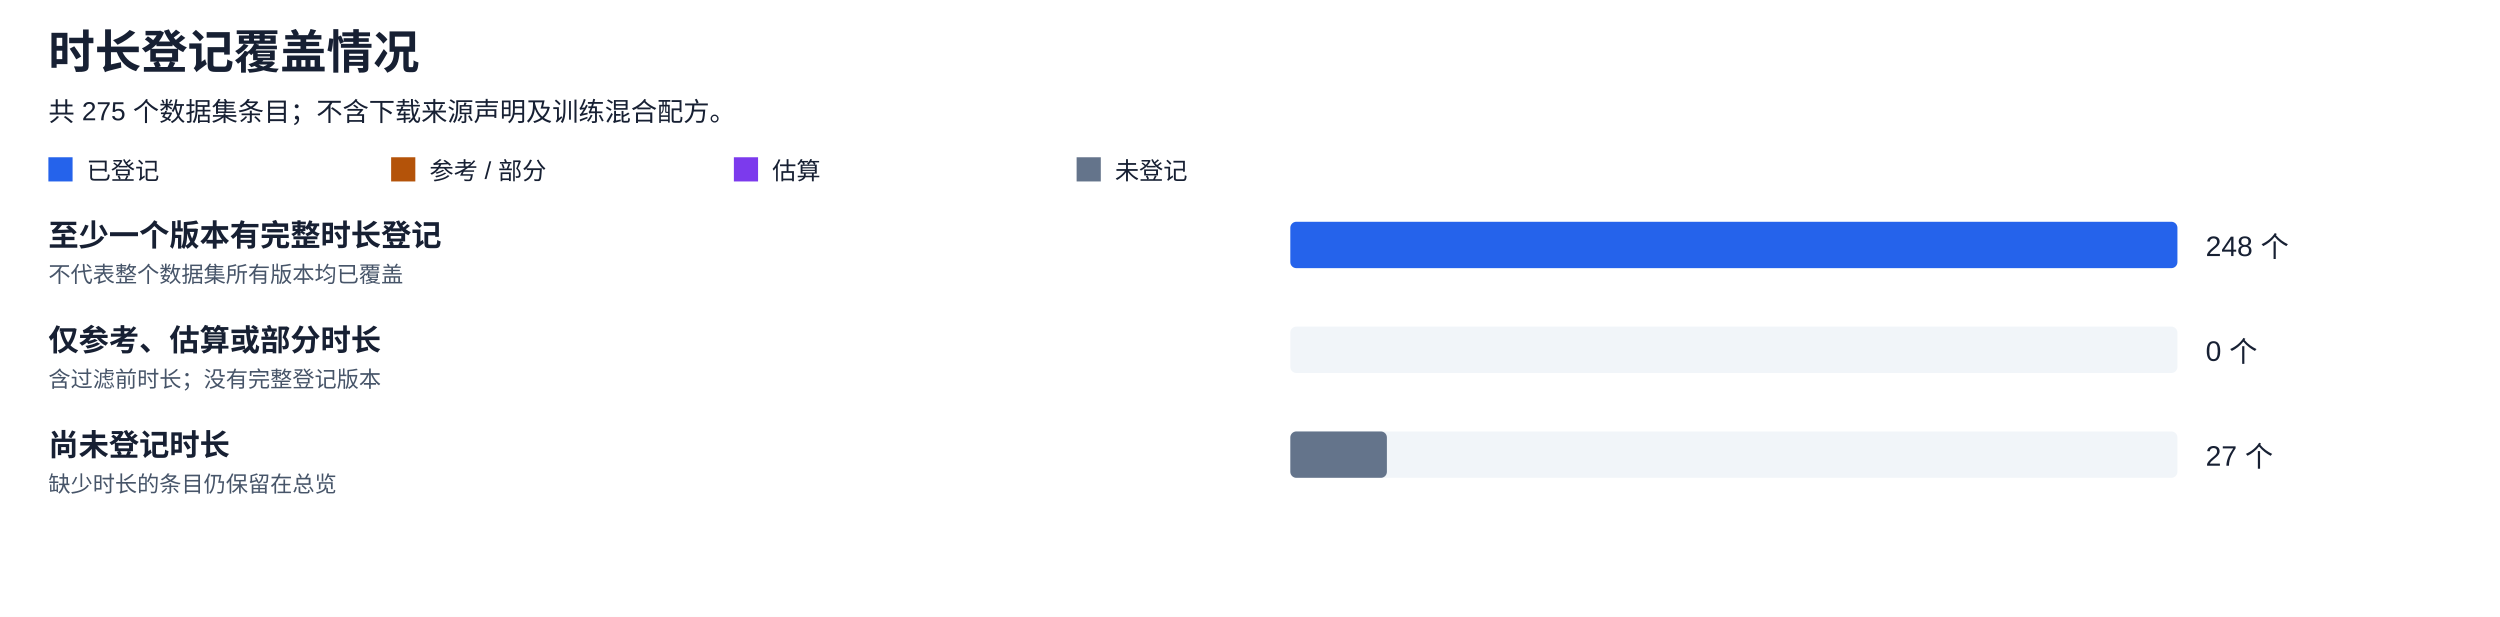
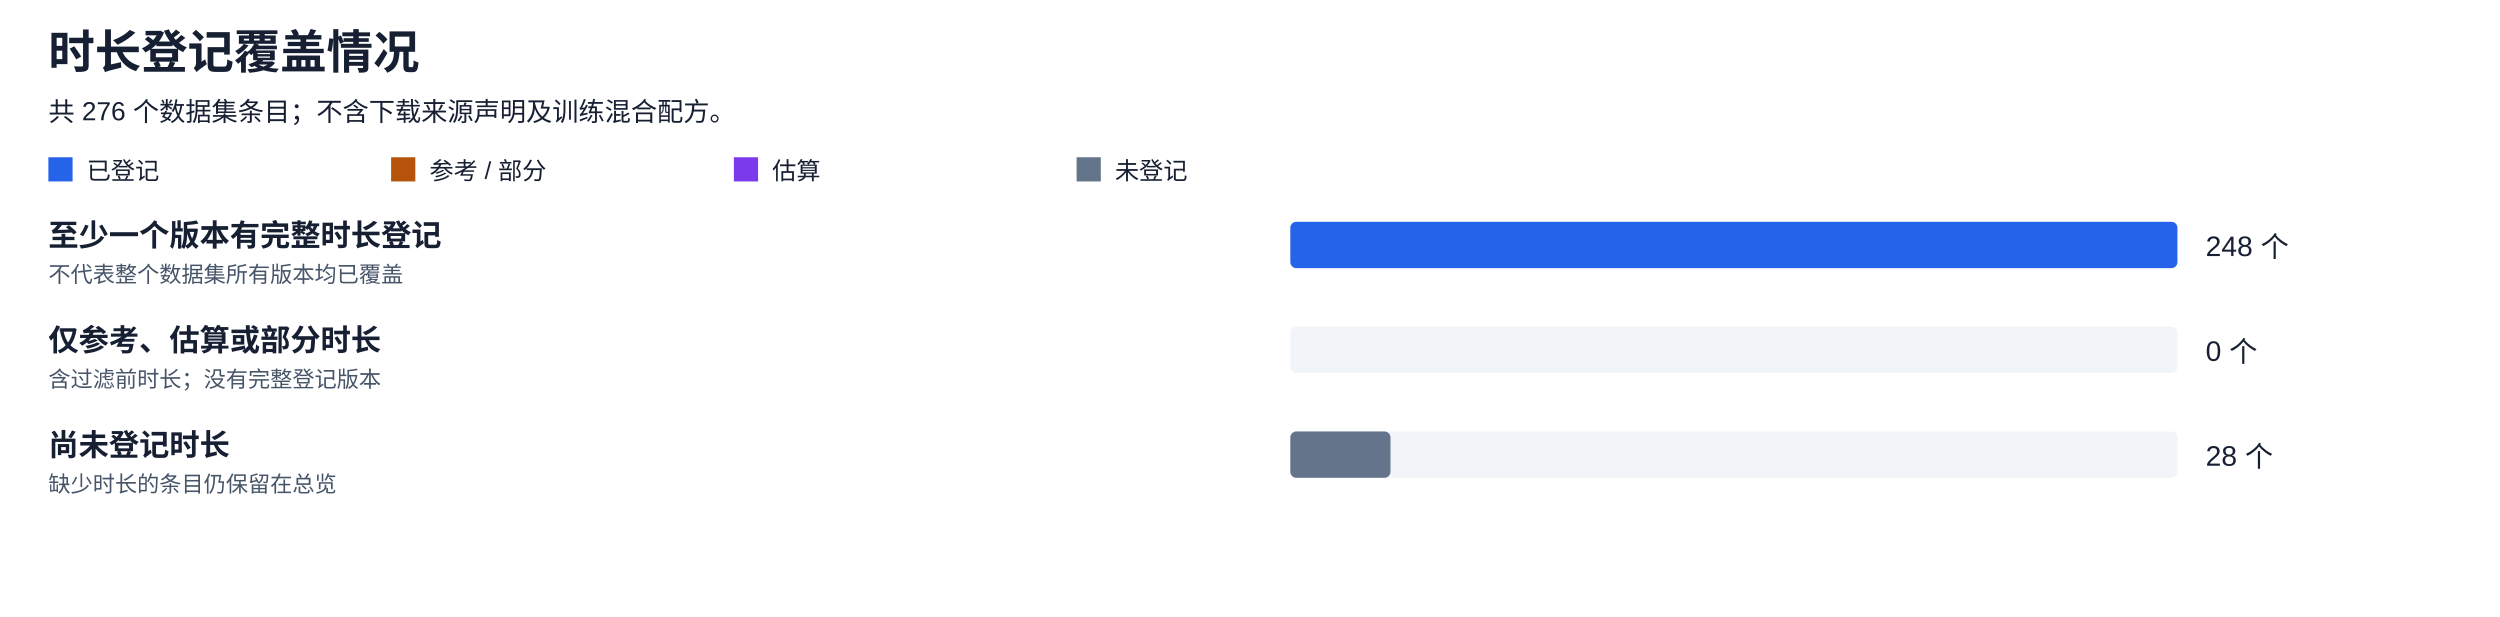
<svg xmlns="http://www.w3.org/2000/svg" width="1240" height="306" viewBox="0 0 1240 306" role="img" aria-labelledby="title desc">
  <rect width="100%" height="100%" fill="white" />
  <g font-family="Arial, Noto Sans CJK SC, Microsoft YaHei, sans-serif" fill="#172033">
    <text x="24" y="34" font-size="23" font-weight="700">时长登记覆盖情况</text>
-     <text x="24" y="60" font-size="13">共 275 个数据集条目；不含下载来源声明及训练混合配方。</text>
+     <text x="24" y="60" font-size="13">共 276 个数据集条目；不含下载来源声明及训练混合配方。</text>
    <rect x="24" y="78" width="12" height="12" fill="#2563eb" />
    <text x="43" y="89" font-size="12">已登记</text>
    <rect x="194" y="78" width="12" height="12" fill="#b45309" />
    <text x="213" y="89" font-size="12">参考 / 部分</text>
    <rect x="364" y="78" width="12" height="12" fill="#7c3aed" />
    <text x="383" y="89" font-size="12">估算</text>
    <rect x="534" y="78" width="12" height="12" fill="#64748b" />
    <text x="553" y="89" font-size="12">未登记</text>
    <text x="24" y="122" font-size="15" font-weight="600">至少一个版本有完整时长登记</text>
    <text x="24" y="140" font-size="11" fill="#475569">不代表整个数据集所有版本均已覆盖</text>
    <rect x="640" y="110" width="440" height="23" rx="3" fill="#f1f5f9" />
    <rect x="640" y="110" width="440.00" height="23" rx="3" fill="#2563eb" />
    <text x="1094" y="127" font-size="14">248 个</text>
    <text x="24" y="174" font-size="15" font-weight="600">仅参考、估算或部分时长</text>
    <text x="24" y="192" font-size="11" fill="#475569">含过滤前时长；没有完整登记版本</text>
    <rect x="640" y="162" width="440" height="23" rx="3" fill="#f1f5f9" />
    <rect x="640" y="162" width="0.00" height="23" rx="3" fill="#b45309" />
    <text x="1094" y="179" font-size="14">0 个</text>
    <text x="24" y="226" font-size="15" font-weight="600">尚未登记时长</text>
    <text x="24" y="244" font-size="11" fill="#475569">缺少时长的条目仍保留在总览</text>
    <rect x="640" y="214" width="440" height="23" rx="3" fill="#f1f5f9" />
-     <rect x="640" y="214" width="47.90" height="23" rx="3" fill="#64748b" />
-     <text x="1094" y="231" font-size="14">27 个</text>
+     <rect x="640" y="214" width="49.68" height="23" rx="3" fill="#64748b" />
+     <text x="1094" y="231" font-size="14">28 个</text>
  </g>
</svg>
